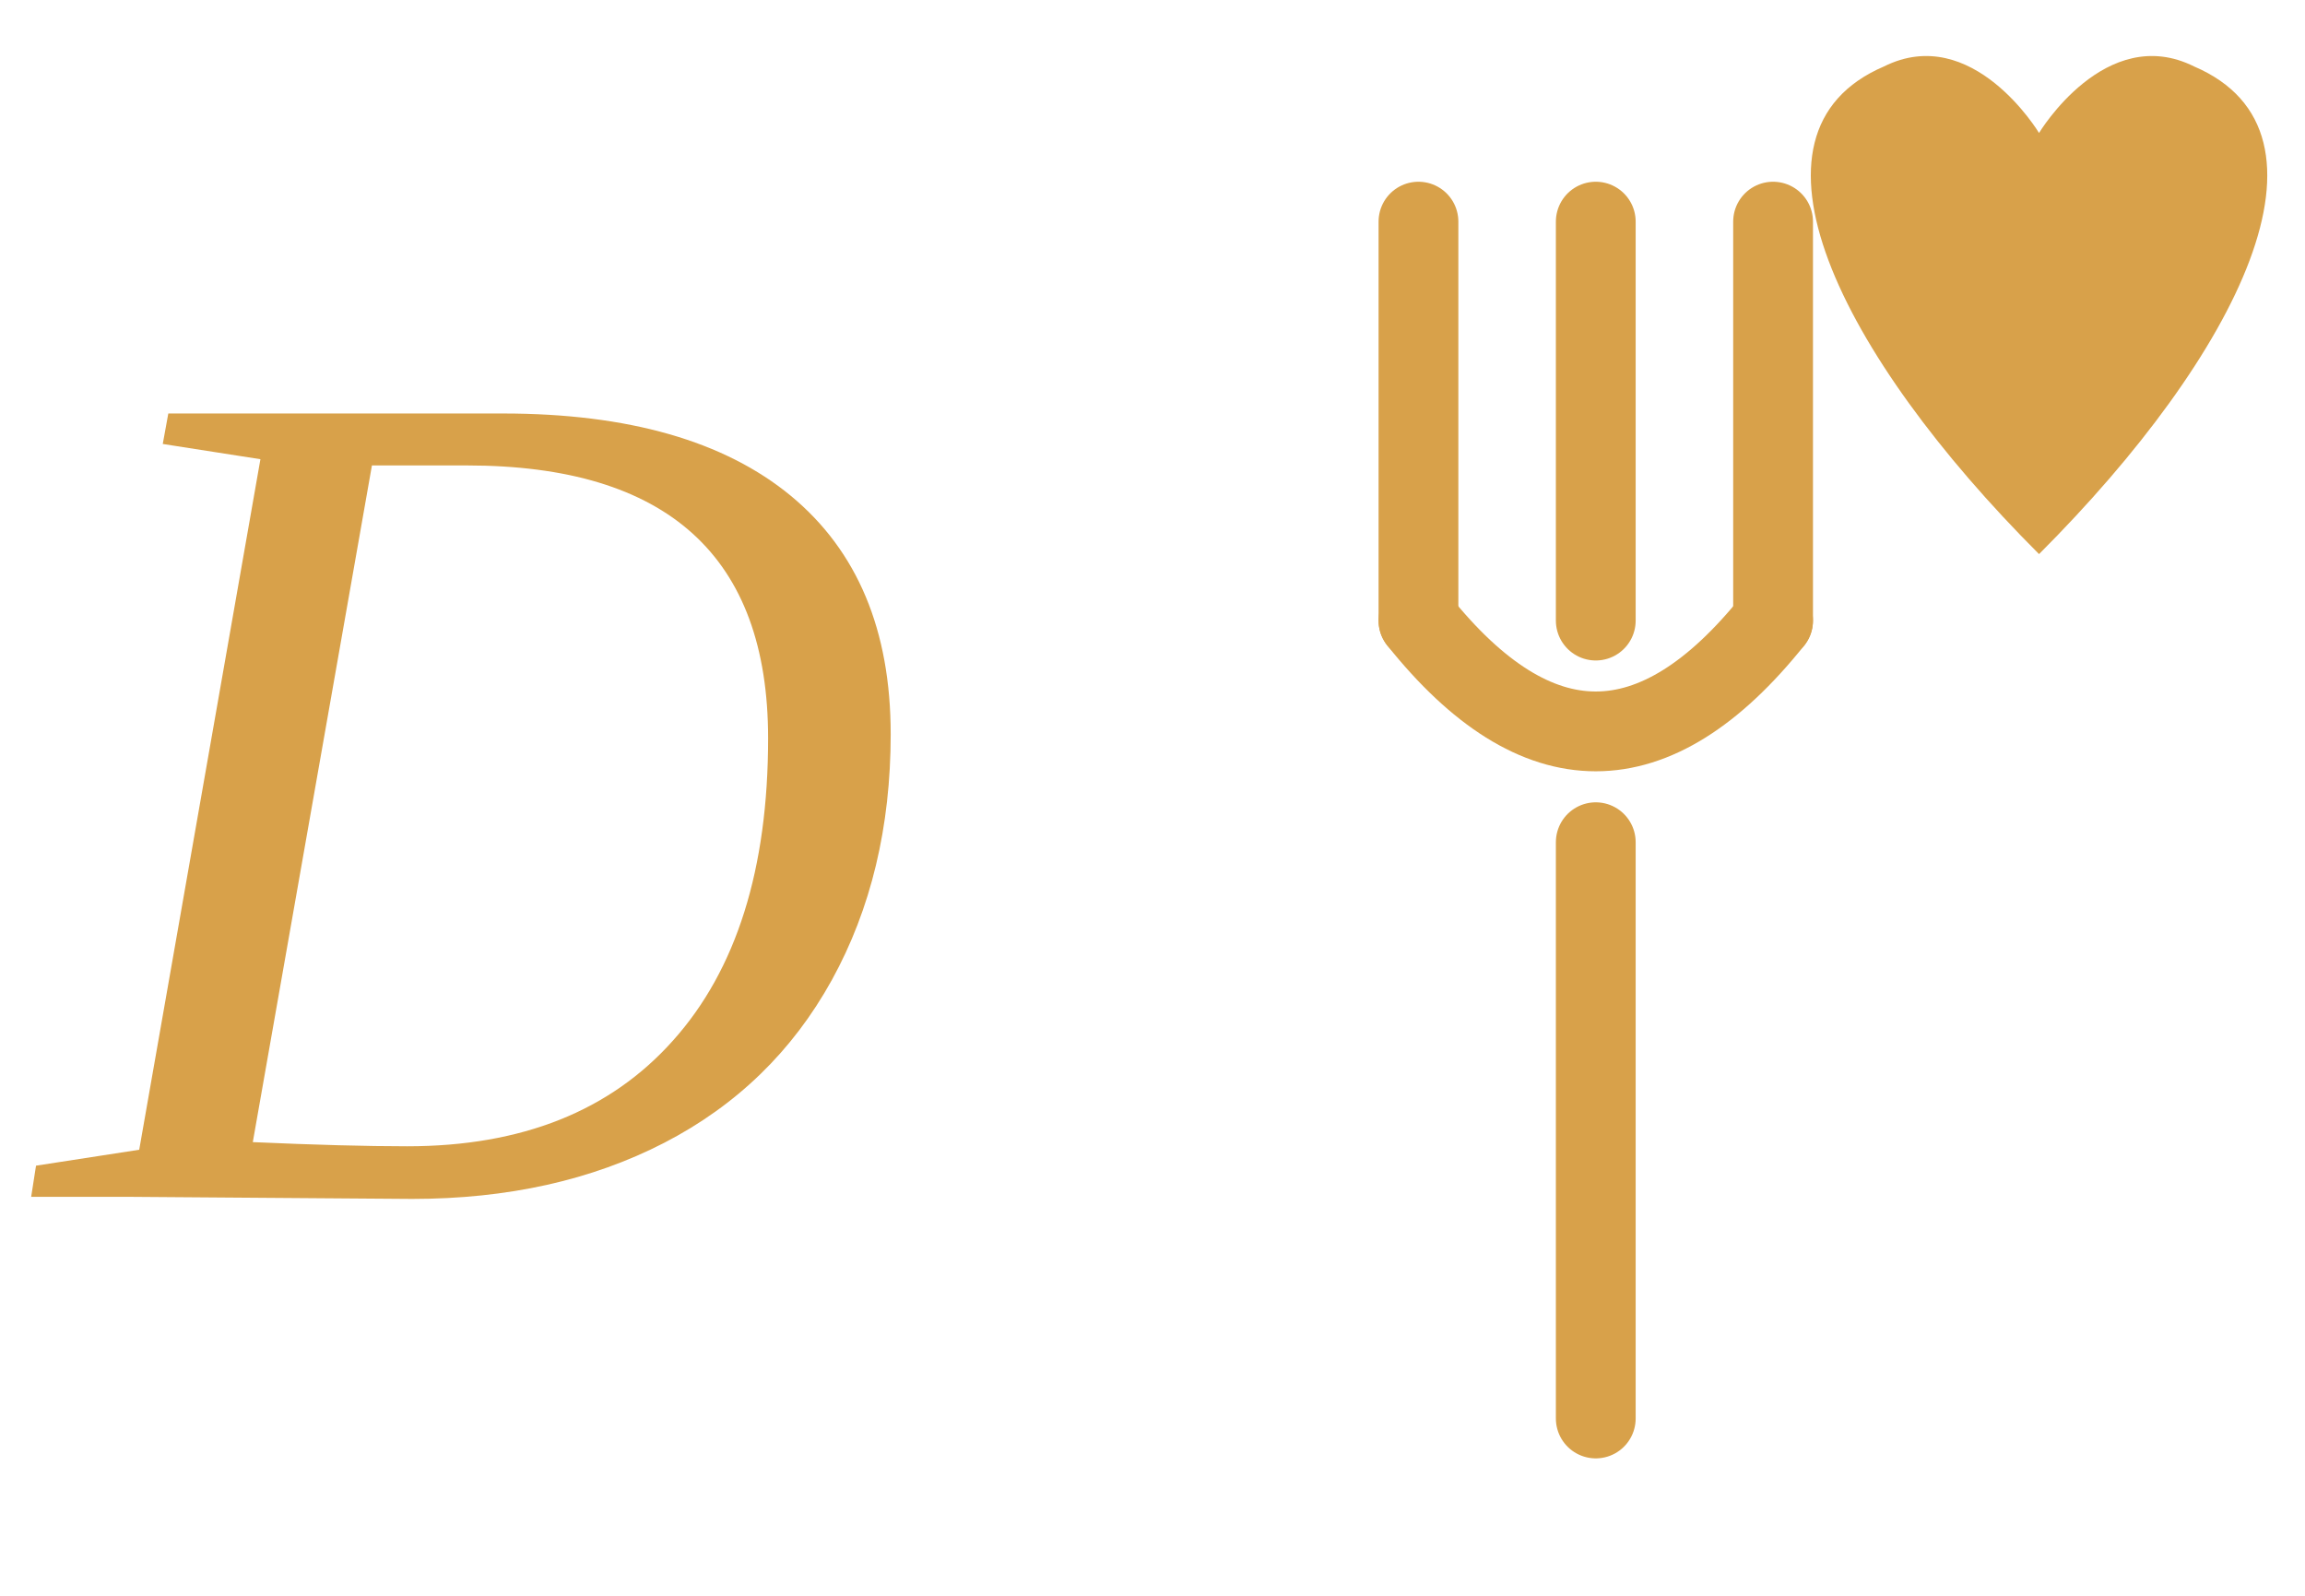
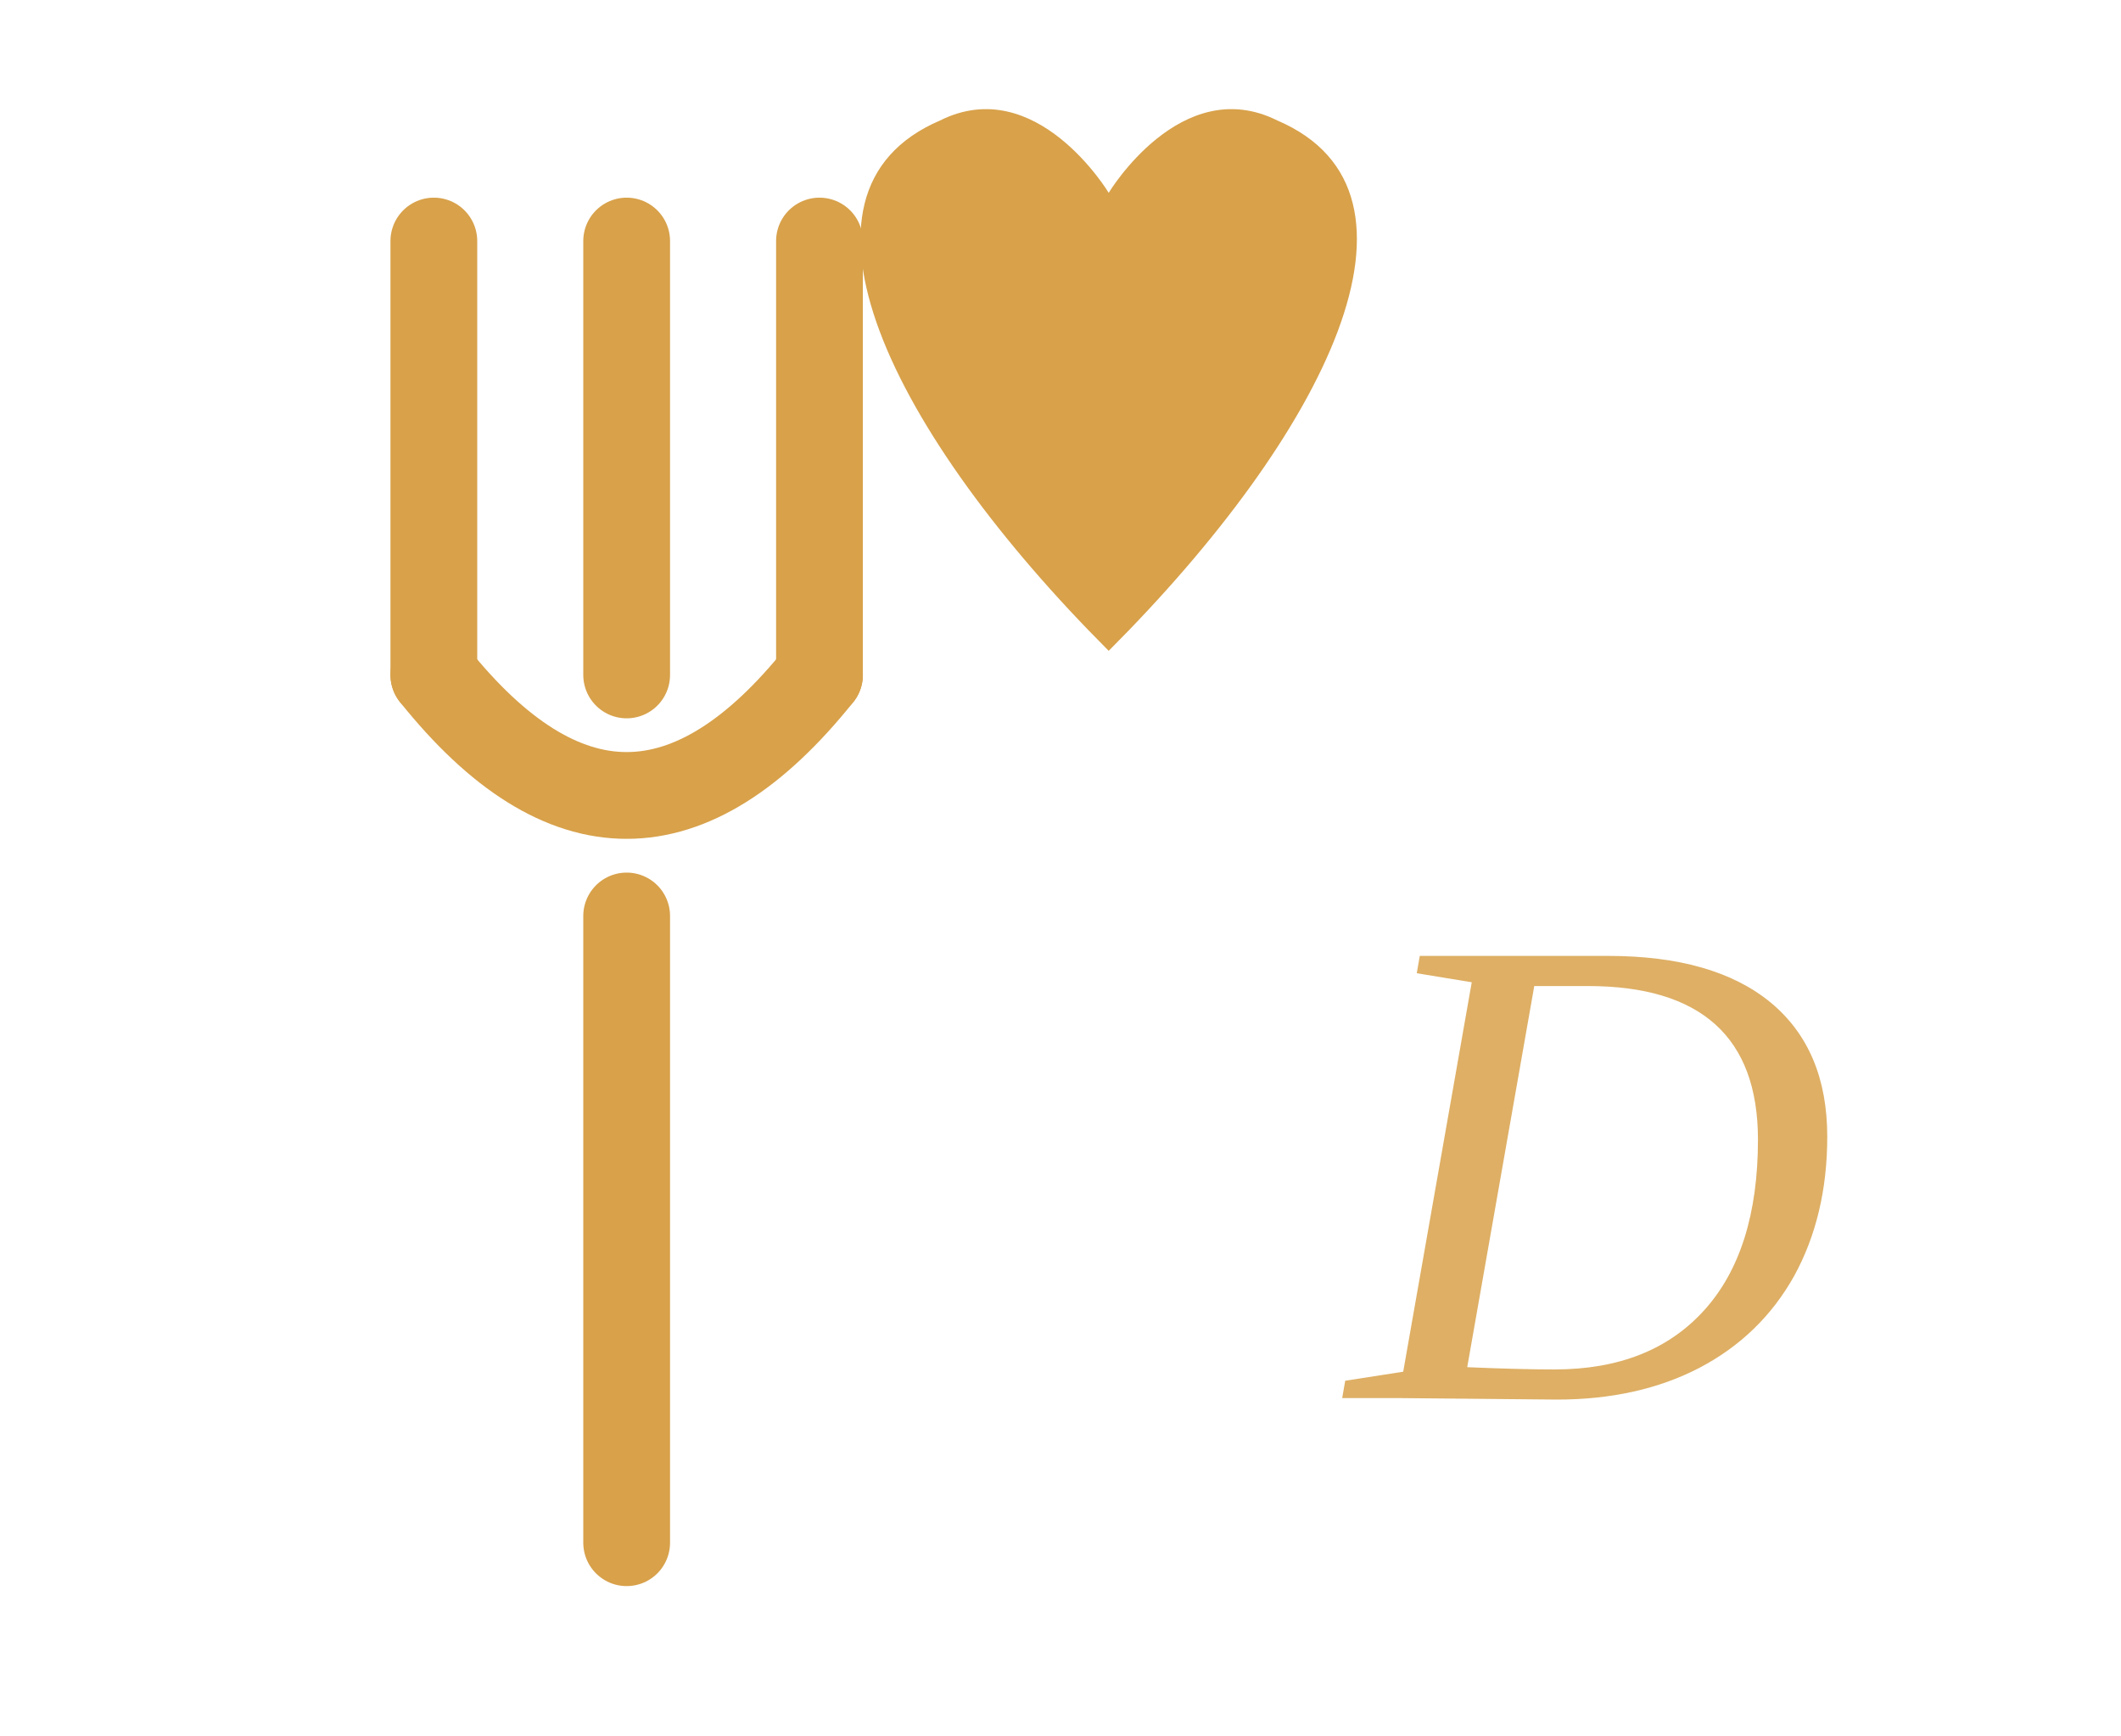
- <svg xmlns="http://www.w3.org/2000/svg" viewBox="0 0 52 36" width="52" height="36">
+ <svg xmlns="http://www.w3.org/2000/svg" viewBox="0 0 44 36" width="44" height="36">
  <g stroke="#D8A14A" stroke-width="1.8" fill="none" stroke-linecap="round" stroke-linejoin="round">
-     <text x="1" y="27" font-family="Georgia,'Times New Roman',serif" font-style="italic" font-size="27" fill="#D8A14A" stroke="none">D</text>
-     <g transform="translate(36,19)">
+     <g transform="translate(13,19)">
      <line x1="-4" y1="-14" x2="-4" y2="-5" />
      <line x1="0" y1="-14" x2="0" y2="-5" />
      <line x1="4" y1="-14" x2="4" y2="-5" />
      <path d="M-4,-5 Q0,0 4,-5" />
      <line x1="0" y1="0" x2="0" y2="13" />
    </g>
-     <g transform="translate(46,8) scale(0.50)">
+     <g transform="translate(23,9) scale(0.50)">
      <path d="M0,9 C-9,0 -14,-10 -7,-13 C-3,-15 0,-10 0,-10 C0,-10 3,-15 7,-13 C14,-10 9,0 0,9 Z" fill="#D8A14A" stroke="none" />
    </g>
+     <text x="28" y="29" font-family="Georgia,'Times New Roman',serif" font-style="italic" font-size="14" fill="#D8A14A" stroke="none" opacity="0.85">D</text>
  </g>
</svg>
